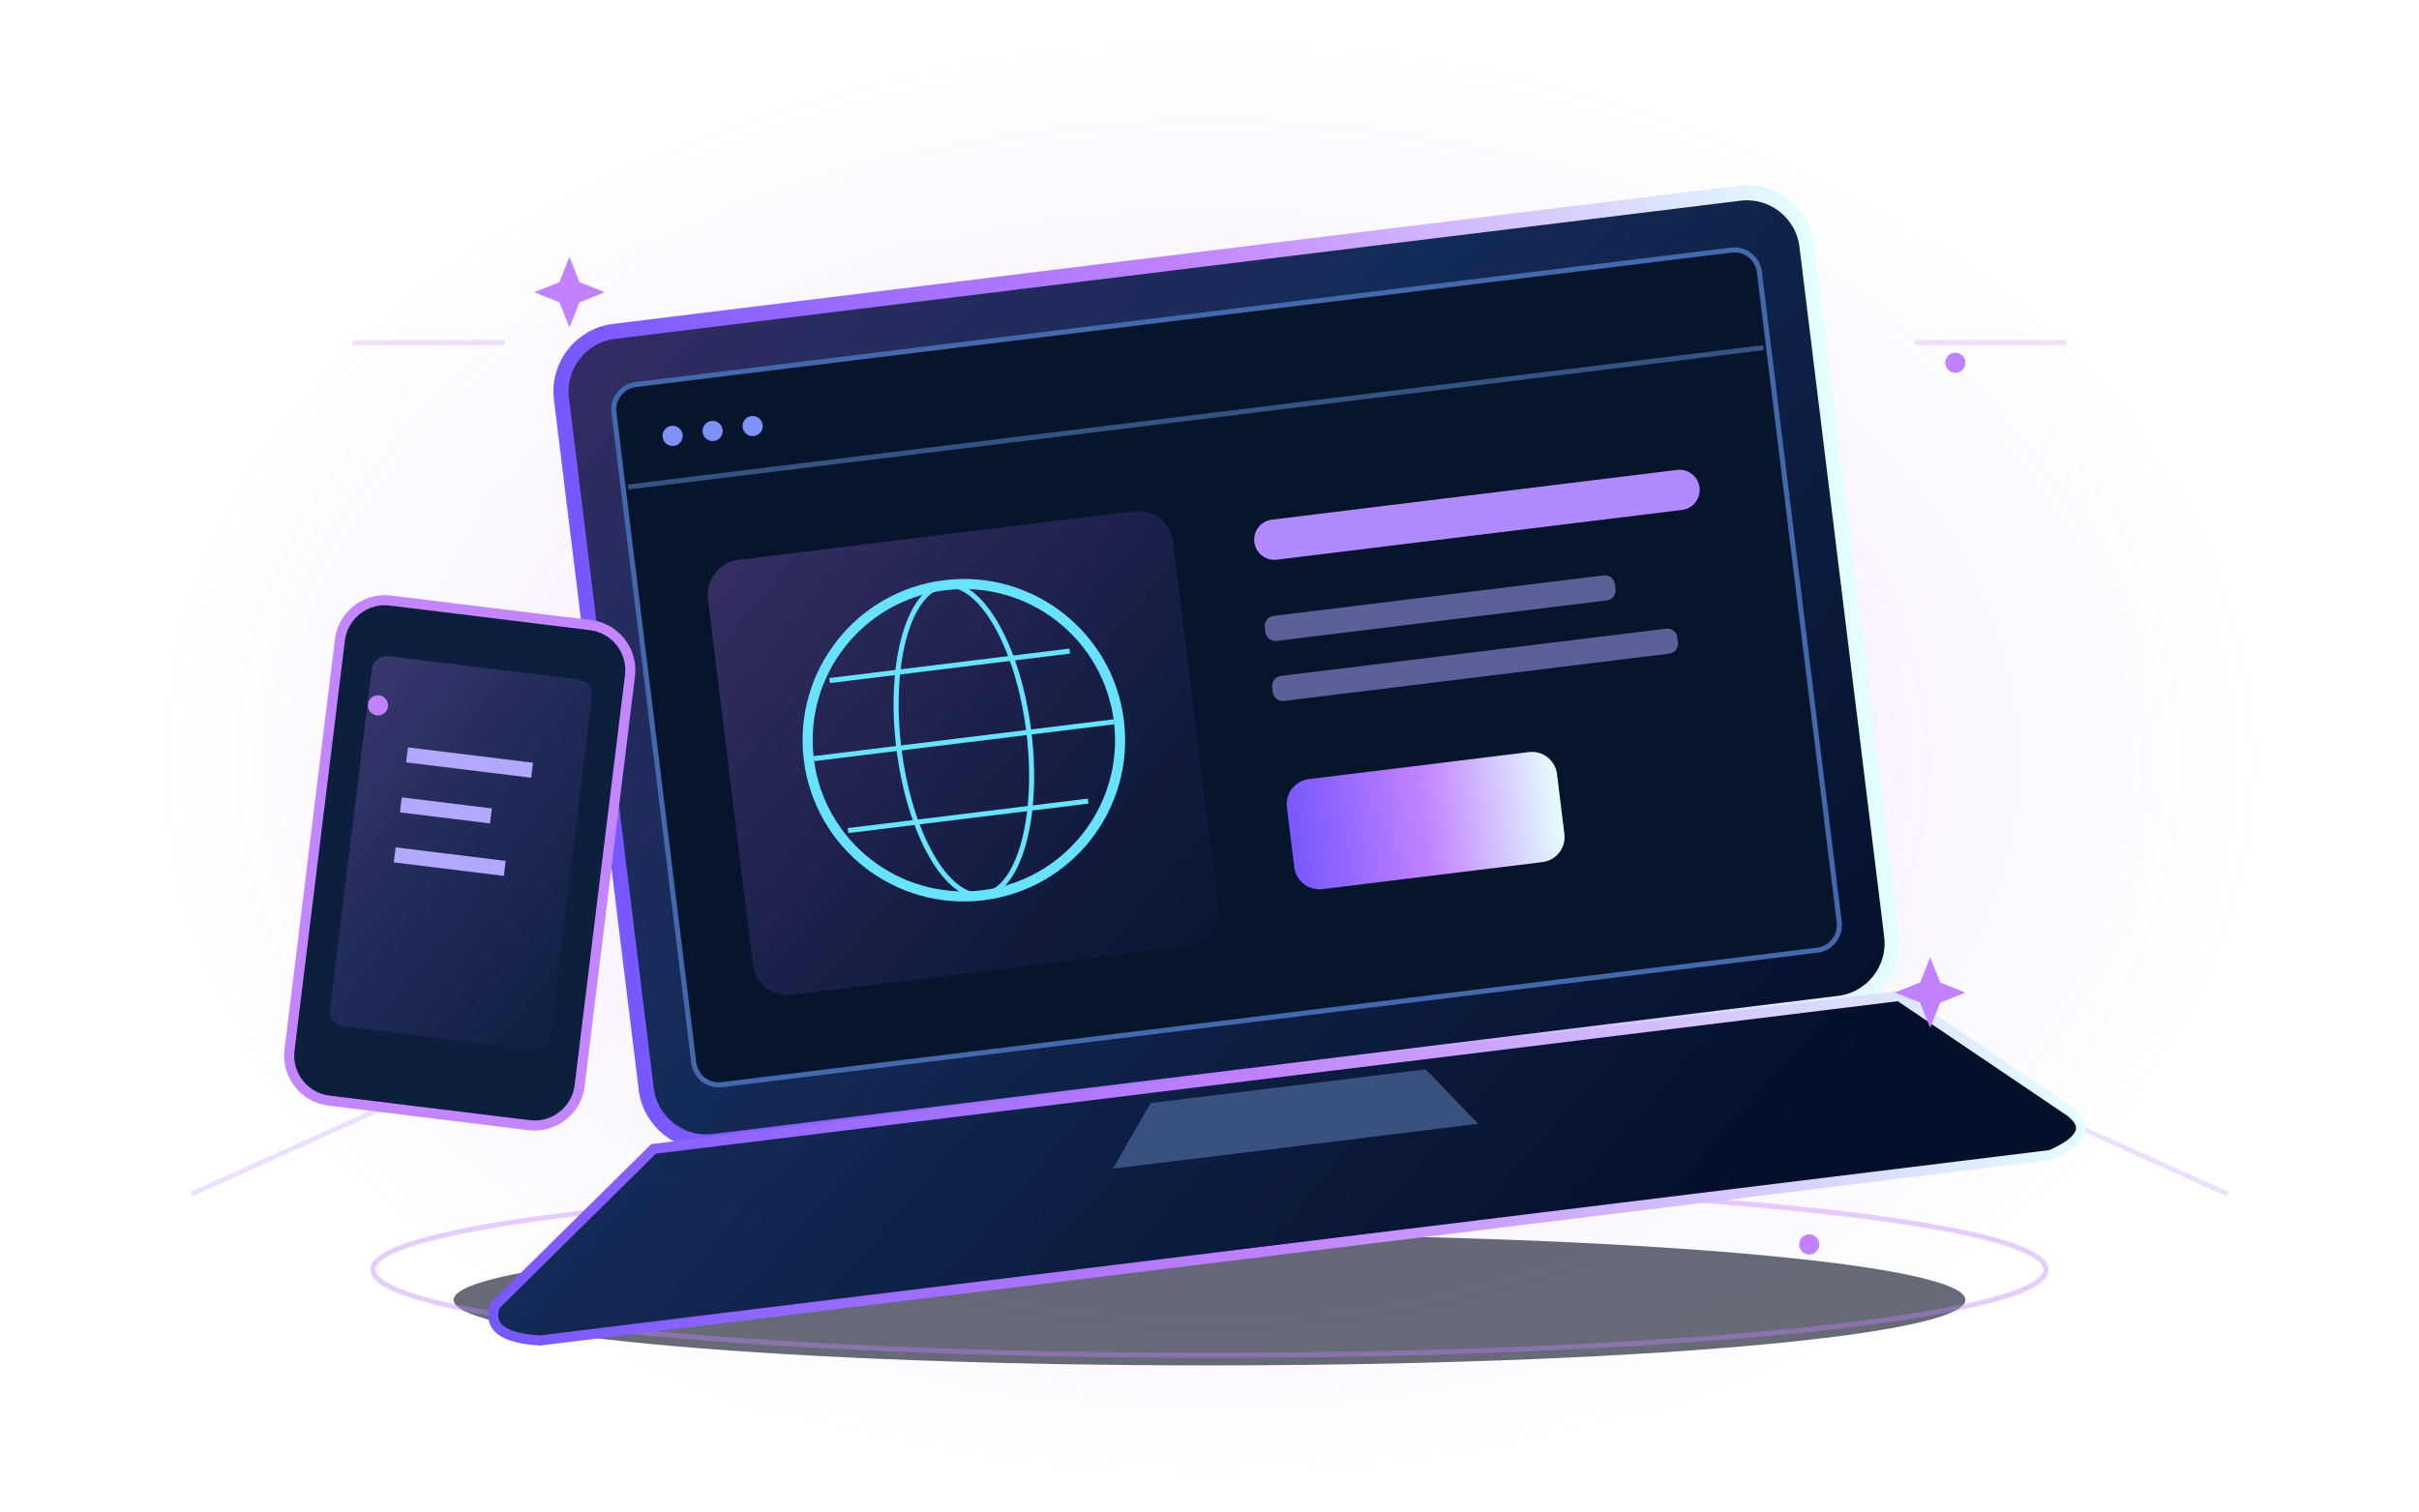
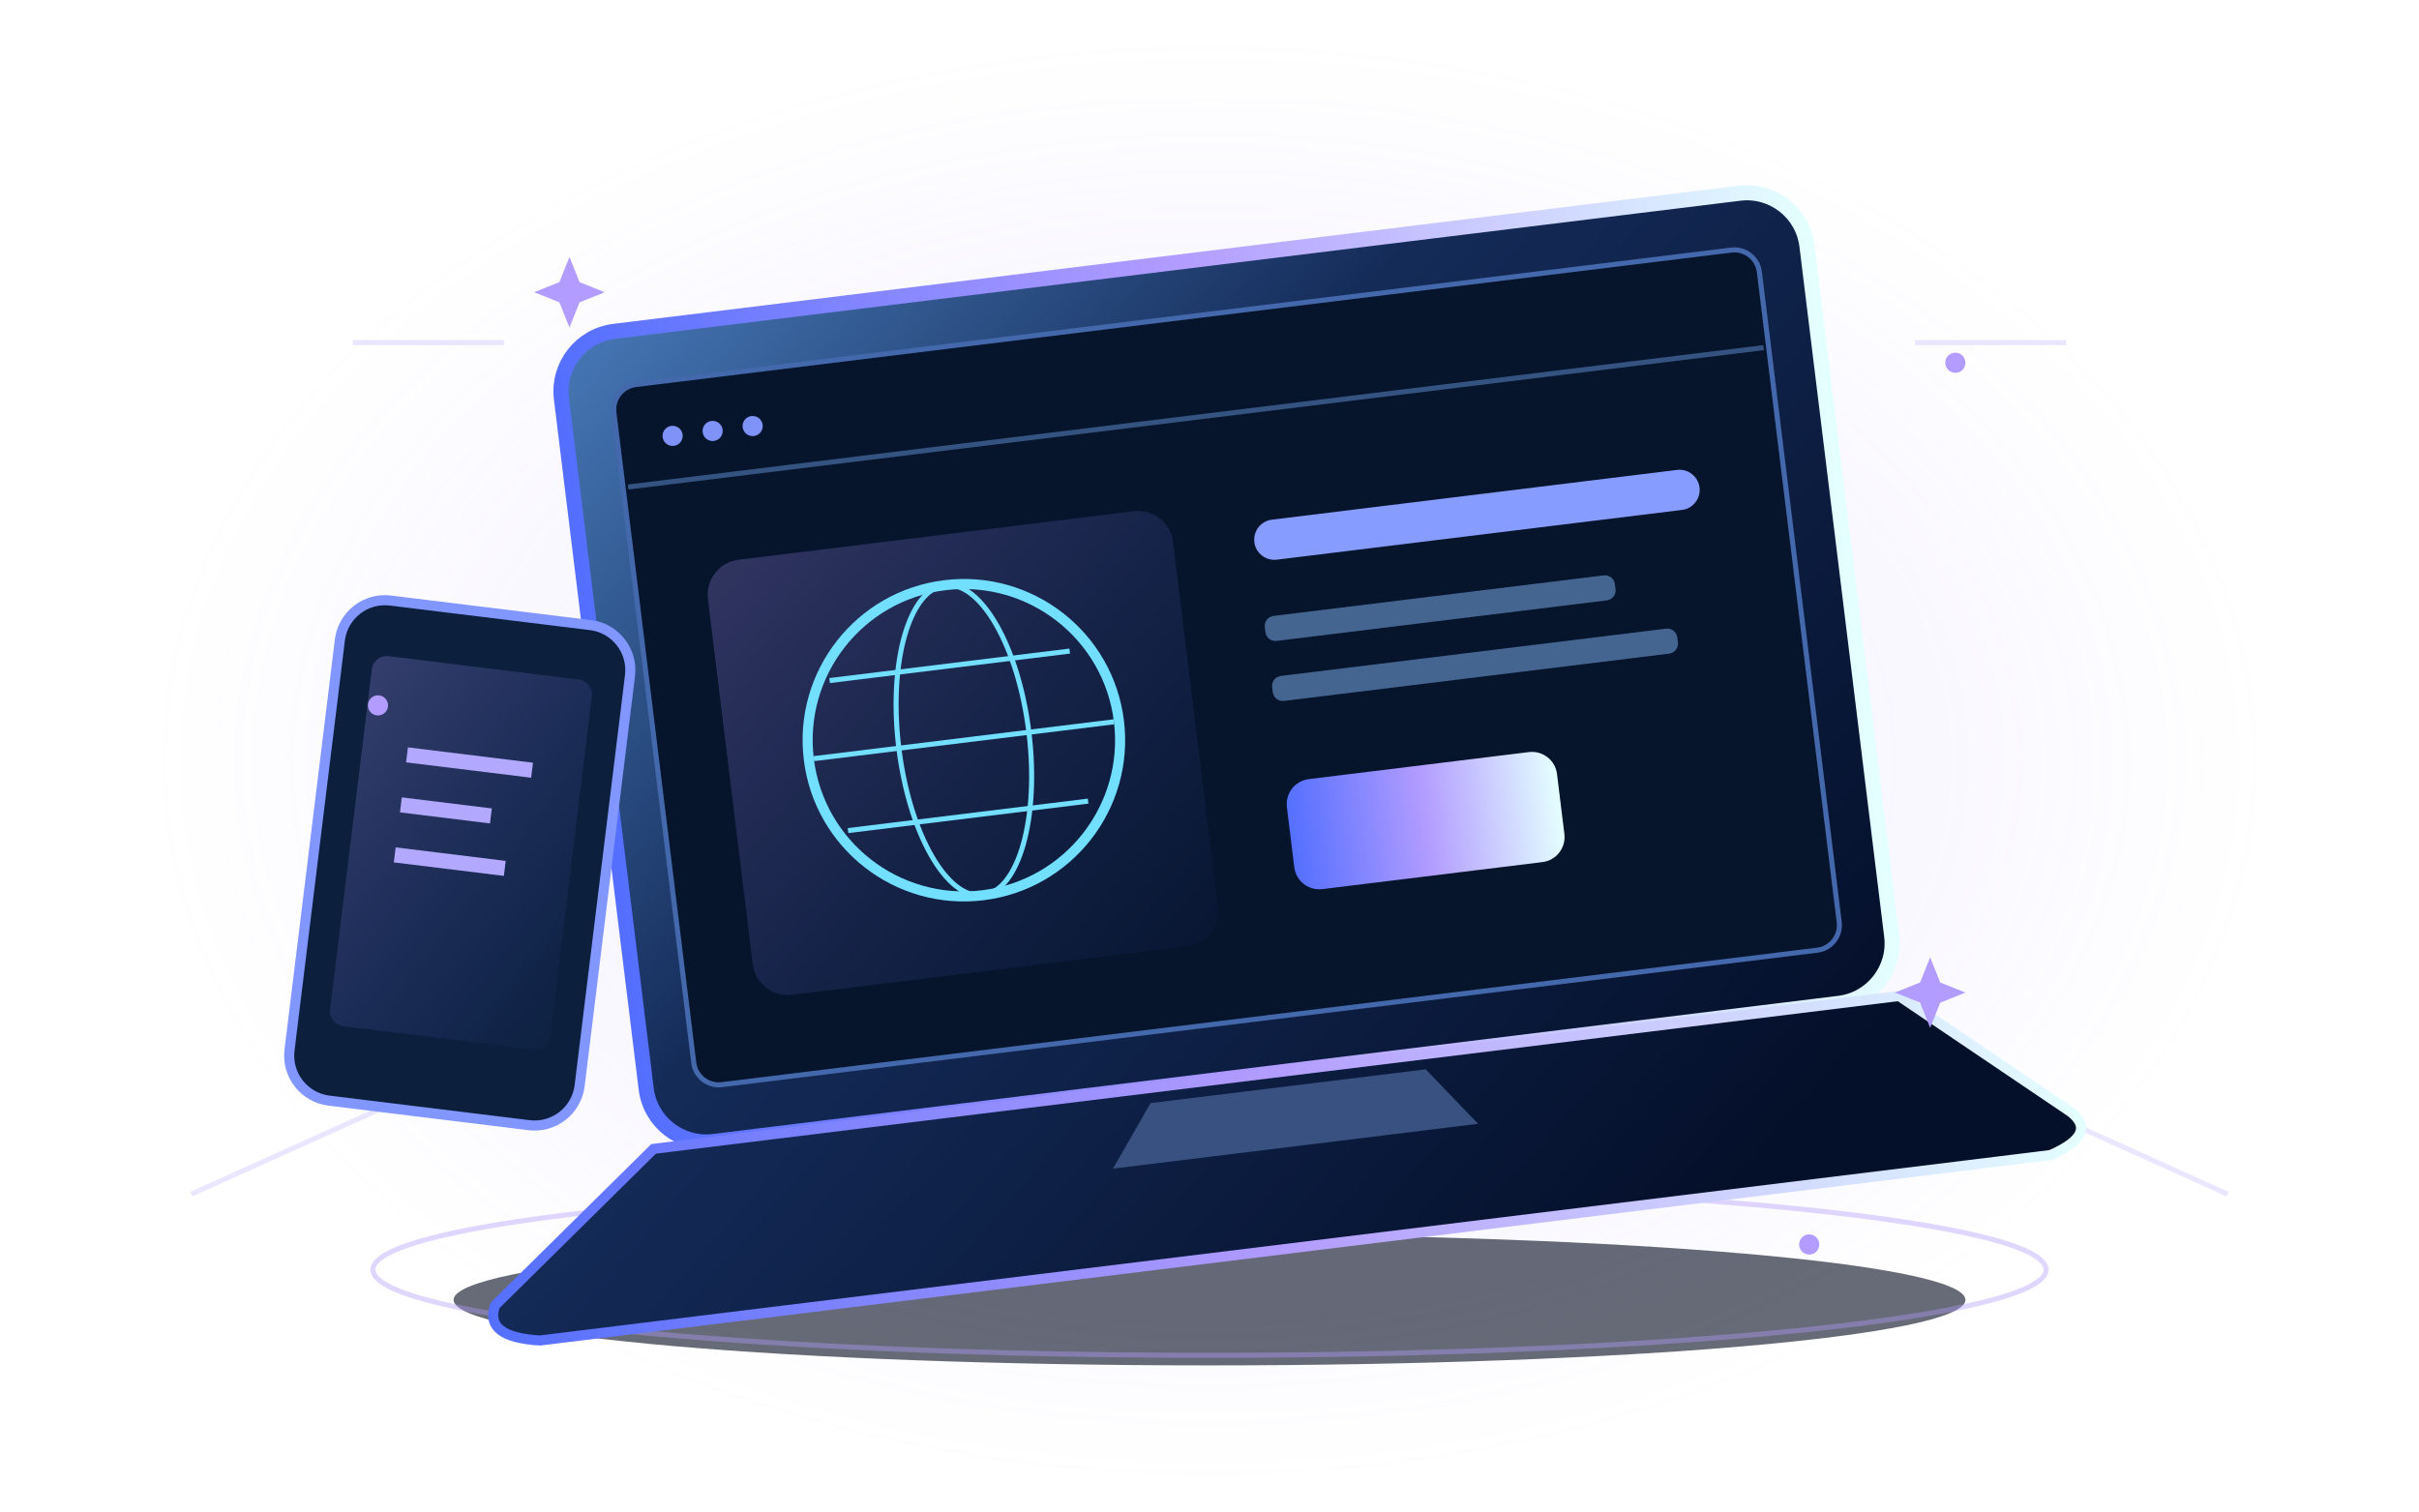
<svg xmlns="http://www.w3.org/2000/svg" viewBox="0 0 480 300" fill="none">
  <defs>
    <linearGradient id="shell" x1="130" y1="40" x2="325" y2="260" gradientUnits="userSpaceOnUse">
-       <stop stop-color="#342c62" />
+       <stop stop-color="#487bba" />
      <stop offset=".4" stop-color="#142b58" />
      <stop offset="1" stop-color="#040f29" />
    </linearGradient>
    <linearGradient id="edge">
-       <stop stop-color="#7757ff" />
-       <stop offset=".5" stop-color="#c282ff" />
+       <stop stop-color="#546fff" />
+       <stop offset=".5" stop-color="#b29cff" />
      <stop offset="1" stop-color="#e4ffff" />
    </linearGradient>
    <linearGradient id="glass" x2="1" y2="1">
-       <stop stop-color="#c282ff" stop-opacity=".25" />
-       <stop offset="1" stop-color="#7757ff" stop-opacity=".03" />
+       <stop stop-color="#b29cff" stop-opacity=".25" />
+       <stop offset="1" stop-color="#546fff" stop-opacity=".03" />
    </linearGradient>
    <radialGradient id="halo">
-       <stop stop-color="#c282ff" stop-opacity=".23" />
-       <stop offset="1" stop-color="#c282ff" stop-opacity="0" />
+       <stop stop-color="#b29cff" stop-opacity=".23" />
+       <stop offset="1" stop-color="#b29cff" stop-opacity="0" />
    </radialGradient>
  </defs>
  <ellipse cx="240" cy="151" rx="210" ry="144" fill="url(#halo)" />
  <ellipse cx="240" cy="258" rx="150" ry="13" fill="#02091c" opacity=".6" />
-   <ellipse cx="240" cy="252" rx="166" ry="17" stroke="#c282ff" stroke-opacity=".4" />
-   <path d="m38 237 62-28m280 0 62 28M70 68h30m280 0h30" stroke="#c282ff" stroke-opacity=".25" />
+   <ellipse cx="240" cy="252" rx="166" ry="17" stroke="#b29cff" stroke-opacity=".4" />
+   <path d="m38 237 62-28m280 0 62 28M70 68h30m280 0h30" stroke="#b29cff" stroke-opacity=".25" />
  <g>
    <g transform="rotate(-7 240 150)">
      <rect x="121" y="52" width="249" height="162" rx="12" fill="url(#shell)" stroke="url(#edge)" stroke-width="3" />
      <rect x="131" y="63" width="229" height="140" rx="5" fill="#06142c" stroke="#4468ac" />
      <path d="M132 83h227" stroke="#355380" />
      <g fill="#7f92f7">
        <circle cx="142" cy="74" r="2" />
        <circle cx="150" cy="74" r="2" />
        <circle cx="158" cy="74" r="2" />
      </g>
      <rect x="145" y="100" width="93" height="87" rx="7" fill="url(#glass)" />
-       <circle cx="192" cy="141" r="31" stroke="#68e3ff" stroke-width="2" />
-       <ellipse cx="192" cy="141" rx="13" ry="31" stroke="#68e3ff" />
-       <path d="M162 141h60m-55-15h48m-48 30h48" stroke="#68e3ff" />
-       <rect x="254" y="105" width="89" height="8" rx="4" fill="#b28aff" />
-       <rect x="254" y="124" width="70" height="5" rx="2" fill="#5d5f98" />
-       <rect x="254" y="136" width="81" height="5" rx="2" fill="#5d5f98" />
+       <circle cx="192" cy="141" r="31" stroke="#73dfff" stroke-width="2" />
+       <ellipse cx="192" cy="141" rx="13" ry="31" stroke="#73dfff" />
+       <path d="M162 141h60m-55-15h48m-48 30h48" stroke="#73dfff" />
+       <rect x="254" y="105" width="89" height="8" rx="4" fill="#869dff" />
+       <rect x="254" y="124" width="70" height="5" rx="2" fill="#456591" />
+       <rect x="254" y="136" width="81" height="5" rx="2" fill="#456591" />
      <rect x="254" y="157" width="54" height="22" rx="5" fill="url(#edge)" />
      <path d="m121 214-35 27q-3 6 8 8h302q10-3 5-8l-31-27Z" fill="url(#shell)" stroke="url(#edge)" stroke-width="2" />
      <path d="M220 217h55l9 12h-73Z" fill="#385180" />
    </g>
    <g transform="rotate(7 89 173)">
-       <rect x="62" y="121" width="58" height="100" rx="9" fill="#0c1f3c" stroke="#c486ff" stroke-width="2" />
+       <rect x="62" y="121" width="58" height="100" rx="9" fill="#0c1f3c" stroke="#8196ff" stroke-width="2" />
      <rect x="69" y="132" width="44" height="74" rx="3" fill="url(#glass)" />
      <path d="M78 151h25m-25 10h18m-18 10h22" stroke="#b2a9ff" stroke-width="3" />
    </g>
  </g>
-   <g fill="#c282ff">
+   <g fill="#b29cff">
    <circle cx="75" cy="140" r="2" />
    <circle cx="388" cy="72" r="2" />
    <circle cx="359" cy="247" r="2" />
    <path d="m113 51 2 5 5 2-5 2-2 5-2-5-5-2 5-2Zm270 139 2 5 5 2-5 2-2 5-2-5-5-2 5-2Z" />
  </g>
</svg>
